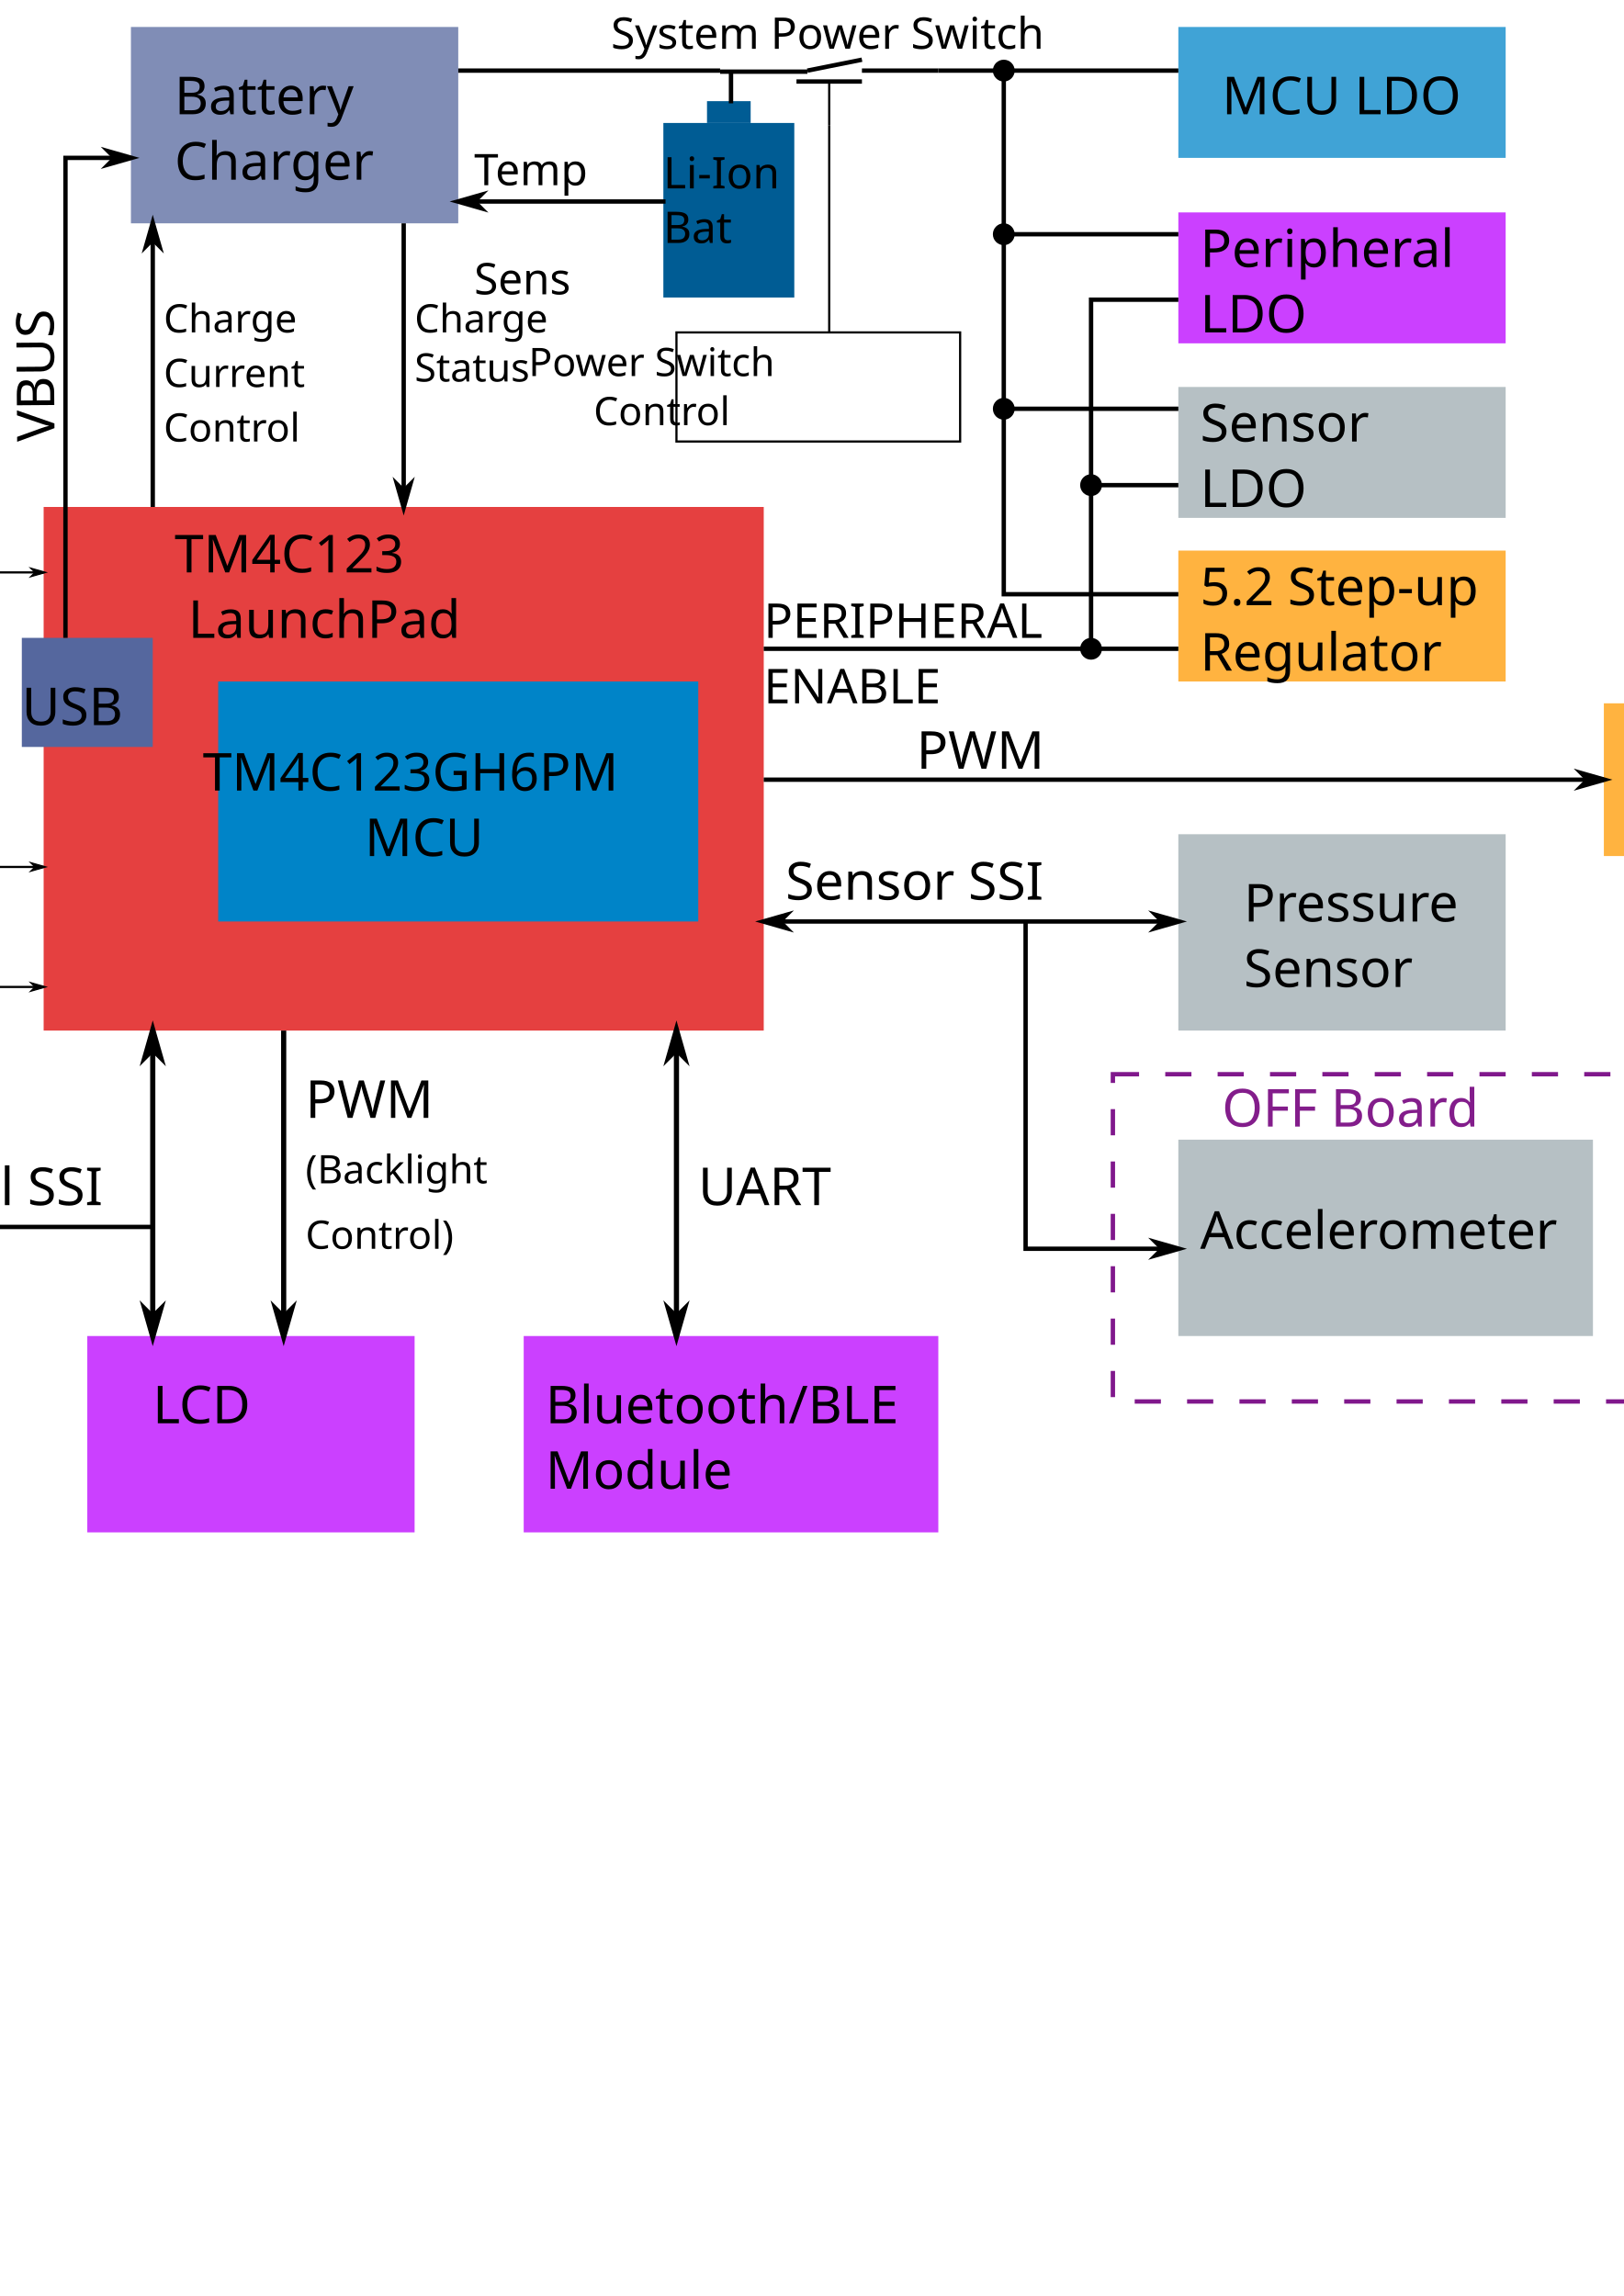
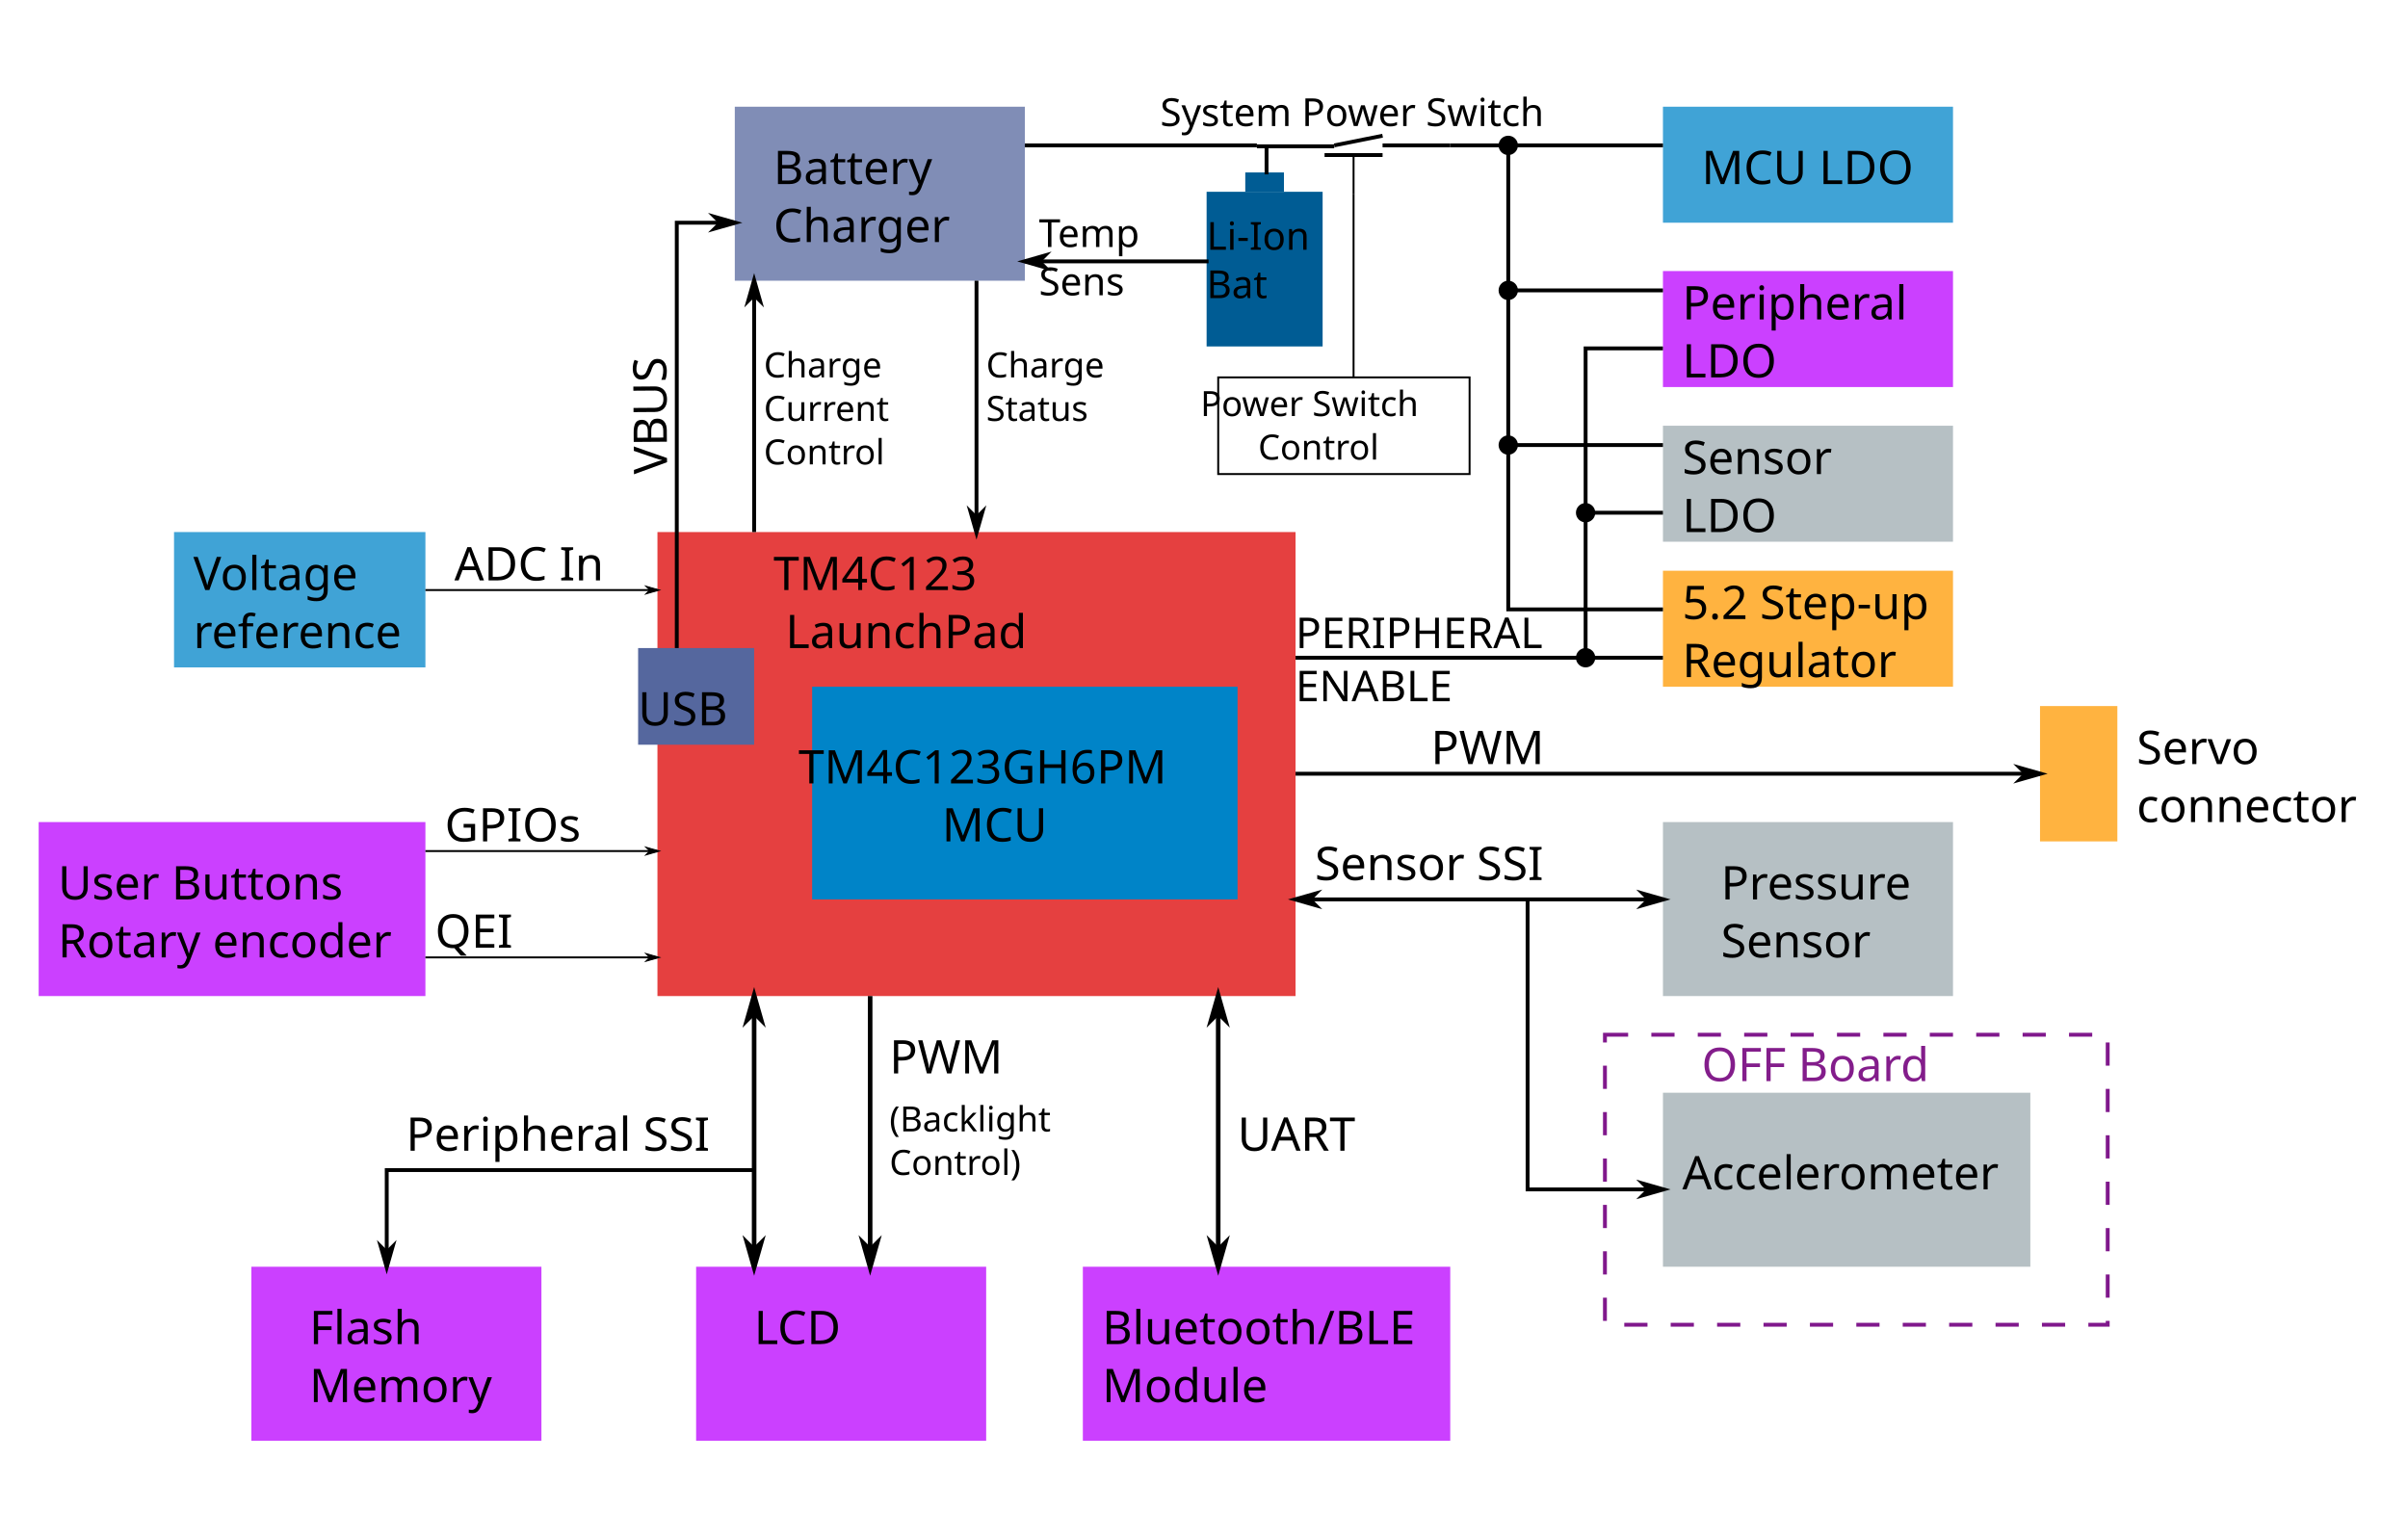
- <svg xmlns="http://www.w3.org/2000/svg" xmlns:ns1="http://www.openswatchbook.org/uri/2009/osb" width="744.094" height="1052.362" id="svg2" version="1.1">
+ <svg xmlns="http://www.w3.org/2000/svg" xmlns:ns1="http://www.openswatchbook.org/uri/2009/osb" width="1245.305" height="795.195" id="svg2" version="1.1">
  <defs id="defs4">
    <linearGradient id="linearGradient7254" ns1:paint="solid">
      <stop style="stop-color:#000000;stop-opacity:1;" offset="0" id="stop7256" />
    </linearGradient>
-     <marker orient="auto" refY="0.0" refX="0.0" id="Arrow1Mstart" style="overflow:visible">
-       <path id="path4107" d="M 0.0,0.0 L 5.0,-5.0 L -12.5,0.0 L 5.0,5.0 L 0.0,0.0 z " style="fill-rule:evenodd;stroke:#000000;stroke-width:1.0pt;marker-start:none" transform="scale(0.4) translate(10,0)" />
-     </marker>
-     <marker orient="auto" refY="0.0" refX="0.0" id="Arrow2Lend" style="overflow:visible;">
-       <path id="path4122" style="font-size:12.0;fill-rule:evenodd;stroke-width:0.625;stroke-linejoin:round;" d="M 8.719,4.034 L -2.207,0.016 L 8.719,-4.002 C 6.973,-1.63 6.983,1.616 8.719,4.034 z " transform="scale(1.1) rotate(180) translate(1,0)" />
-     </marker>
-     <marker orient="auto" refY="0.0" refX="0.0" id="Arrow2Lstart" style="overflow:visible">
-       <path id="path4119" style="font-size:12.0;fill-rule:evenodd;stroke-width:0.625;stroke-linejoin:round" d="M 8.719,4.034 L -2.207,0.016 L 8.719,-4.002 C 6.973,-1.63 6.983,1.616 8.719,4.034 z " transform="scale(1.1) translate(1,0)" />
-     </marker>
-     <marker orient="auto" refY="0.0" refX="0.0" id="Arrow1Mend" style="overflow:visible;">
-       <path id="path4110" d="M 0.0,0.0 L 5.0,-5.0 L -12.5,0.0 L 5.0,5.0 L 0.0,0.0 z " style="fill-rule:evenodd;stroke:#000000;stroke-width:1.0pt;marker-start:none;" transform="scale(0.4) rotate(180) translate(10,0)" />
-     </marker>
-     <marker orient="auto" refY="0.0" refX="0.0" id="Arrow1Lend" style="overflow:visible;">
-       <path id="path4104" d="M 0.0,0.0 L 5.0,-5.0 L -12.5,0.0 L 5.0,5.0 L 0.0,0.0 z " style="fill-rule:evenodd;stroke:#000000;stroke-width:1.0pt;marker-start:none;" transform="scale(0.8) rotate(180) translate(12.5,0)" />
+     <marker orient="auto" refY="0" refX="0" id="Arrow1Mstart" style="overflow:visible">
+       <path id="path4107" d="M 0,0 5,-5 -12.5,0 5,5 0,0 z" style="fill-rule:evenodd;stroke:#000000;stroke-width:1pt;marker-start:none" transform="matrix(0.4,0,0,0.4,4,0)" />
+     </marker>
+     <marker orient="auto" refY="0" refX="0" id="Arrow2Lend" style="overflow:visible">
+       <path id="path4122" style="font-size:12px;fill-rule:evenodd;stroke-width:0.625;stroke-linejoin:round" d="M 8.719,4.034 -2.207,0.016 8.719,-4.002 c -1.745,2.372 -1.735,5.617 -6e-7,8.035 z" transform="matrix(-1.1,0,0,-1.1,-1.1,0)" />
+     </marker>
+     <marker orient="auto" refY="0" refX="0" id="Arrow2Lstart" style="overflow:visible">
+       <path id="path4119" style="font-size:12px;fill-rule:evenodd;stroke-width:0.625;stroke-linejoin:round" d="M 8.719,4.034 -2.207,0.016 8.719,-4.002 c -1.745,2.372 -1.735,5.617 -6e-7,8.035 z" transform="matrix(1.1,0,0,1.1,1.1,0)" />
+     </marker>
+     <marker orient="auto" refY="0" refX="0" id="Arrow1Mend" style="overflow:visible">
+       <path id="path4110" d="M 0,0 5,-5 -12.5,0 5,5 0,0 z" style="fill-rule:evenodd;stroke:#000000;stroke-width:1pt;marker-start:none" transform="matrix(-0.4,0,0,-0.4,-4,0)" />
+     </marker>
+     <marker orient="auto" refY="0" refX="0" id="Arrow1Lend" style="overflow:visible">
+       <path id="path4104" d="M 0,0 5,-5 -12.5,0 5,5 0,0 z" style="fill-rule:evenodd;stroke:#000000;stroke-width:1pt;marker-start:none" transform="matrix(-0.8,0,0,-0.8,-10,0)" />
    </marker>
  </defs>
-   <g id="layer1">
+   <g id="layer1" transform="translate(320,42.83313)">
    <rect style="opacity:0.75;fill:#dc0000" id="rect3043" width="330" height="240" x="20" y="232.362" />
    <rect style="fill:#0084c8" id="rect2987" width="220" height="110" x="100" y="312.362" />
    <text xml:space="preserve" style="font-size:24px;font-style:normal;font-weight:normal;text-align:center;line-height:125%;letter-spacing:0px;word-spacing:0px;text-anchor:middle;fill:#000000;fill-opacity:1;stroke:none;font-family:Sans" x="210" y="362.362" id="text3037">
      <tspan id="tspan3039" x="210" y="362.362">TM4C123GH6PM</tspan>
      <tspan x="210" y="392.362" id="tspan3041">MCU</tspan>
    </text>
    <text xml:space="preserve" style="font-size:24px;font-style:normal;font-weight:normal;line-height:125%;letter-spacing:0px;word-spacing:0px;fill:#000000;fill-opacity:1;stroke:none;font-family:Sans" x="80" y="262.362" id="text3049">
      <tspan id="tspan3051" x="80" y="262.362">TM4C123</tspan>
      <tspan x="80" y="292.362" id="tspan3053"> LaunchPad</tspan>
    </text>
    <rect style="opacity:0.75;fill:#55679e" id="rect3055" width="150" height="90" x="60" y="12.362" />
    <text xml:space="preserve" style="font-size:24px;font-style:normal;font-weight:normal;line-height:125%;letter-spacing:0px;word-spacing:0px;fill:#000000;fill-opacity:1;stroke:none;font-family:Sans" x="80" y="52.362" id="text3057">
      <tspan id="tspan3059" x="80" y="52.362">Battery</tspan>
      <tspan x="80" y="82.362" id="tspan3061">Charger</tspan>
    </text>
    <g id="g3945">
      <path id="path3075" d="m 330,32.842 40,0" style="fill:none;stroke:#000000;stroke-width:2;stroke-linecap:butt;stroke-linejoin:miter;stroke-miterlimit:4;stroke-opacity:1;stroke-dasharray:none" />
      <path id="path3079" d="m 370,32.362 25,-5 0,0" style="fill:none;stroke:#000000;stroke-width:2;stroke-linecap:butt;stroke-linejoin:miter;stroke-miterlimit:4;stroke-opacity:1;stroke-dasharray:none" />
      <path id="path3081" d="m 395,32.362 35,0 0,0" style="fill:none;stroke:#000000;stroke-width:2;stroke-linecap:butt;stroke-linejoin:miter;stroke-miterlimit:4;stroke-opacity:1;stroke-dasharray:none" />
      <path id="path3083" d="m 365,37.362 30,0 0,0" style="fill:none;stroke:#000000;stroke-width:2;stroke-linecap:butt;stroke-linejoin:miter;stroke-miterlimit:4;stroke-opacity:1;stroke-dasharray:none" />
      <path id="path3085" d="m 380,37.362 0,20 0,0" style="fill:none;stroke:#000000;stroke-width:1px;stroke-linecap:butt;stroke-linejoin:miter;stroke-opacity:1" />
    </g>
    <rect y="12.362" x="540" height="60" width="150" id="rect3855" style="opacity:0.75;fill:#0084c8" />
    <text id="text3857" y="52.362" x="560" style="font-size:24px;font-style:normal;font-weight:normal;line-height:125%;letter-spacing:0px;word-spacing:0px;fill:#000000;fill-opacity:1;stroke:none;font-family:Sans" xml:space="preserve">
      <tspan y="52.362" x="560" id="tspan3865">MCU LDO</tspan>
    </text>
    <rect style="opacity:0.75;fill:#ba00ff" id="rect3869" width="150" height="60" x="540" y="97.362" />
    <text xml:space="preserve" style="font-size:24px;font-style:normal;font-weight:normal;line-height:125%;letter-spacing:0px;word-spacing:0px;fill:#000000;fill-opacity:1;stroke:none;font-family:Sans" x="550" y="122.362" id="text3871">
      <tspan id="tspan3873" x="550" y="122.362">Peripheral</tspan>
      <tspan x="550" y="152.362" id="tspan3875">LDO</tspan>
    </text>
    <rect y="177.362" x="540" height="60" width="150" id="rect3877" style="opacity:0.75;fill:#9eabb0" />
    <text id="text3879" y="202.362" x="550" style="font-size:24px;font-style:normal;font-weight:normal;line-height:125%;letter-spacing:0px;word-spacing:0px;fill:#000000;fill-opacity:1;stroke:none;font-family:Sans" xml:space="preserve">
      <tspan y="202.362" x="550" id="tspan3881">Sensor</tspan>
      <tspan id="tspan3883" y="232.362" x="550">LDO</tspan>
    </text>
    <rect style="opacity:0.75;fill:#ff9900" id="rect3885" width="150" height="60" x="540" y="252.362" />
    <text xml:space="preserve" style="font-size:24px;font-style:normal;font-weight:normal;line-height:125%;letter-spacing:0px;word-spacing:0px;fill:#000000;fill-opacity:1;stroke:none;font-family:Sans" x="550" y="277.362" id="text3887">
      <tspan x="550" y="277.362" id="tspan3891">5.2 Step-up</tspan>
      <tspan x="550" y="307.362" id="tspan3895">Regulator</tspan>
    </text>
    <g id="g3938" transform="translate(64,14)">
      <rect y="42.362" x="240" height="80" width="60" id="rect3065" style="fill:#005c94" />
      <rect y="32.362" x="260" height="10" width="20" id="rect3073" style="fill:#005c94" />
      <text id="text3897" y="72.362" x="240" style="font-size:20px;font-style:normal;font-weight:normal;line-height:125%;letter-spacing:0px;word-spacing:0px;fill:#000000;fill-opacity:1;stroke:none;font-family:Sans" xml:space="preserve">
        <tspan y="72.362" x="240" id="tspan3899">Li-Ion</tspan>
        <tspan id="tspan3903" y="97.362" x="240">Bat</tspan>
      </text>
    </g>
    <rect y="382.362" x="540" height="90" width="150" id="rect3979" style="opacity:0.75;fill:#9eabb0" />
    <text id="text3981" y="422.362" x="570" style="font-size:24px;font-style:normal;font-weight:normal;line-height:125%;letter-spacing:0px;word-spacing:0px;fill:#000000;fill-opacity:1;stroke:none;font-family:Sans" xml:space="preserve">
      <tspan id="tspan3985" y="422.362" x="570">Pressure</tspan>
      <tspan y="452.362" x="570" id="tspan3989">Sensor</tspan>
    </text>
    <rect style="opacity:0.75;fill:#9eabb0" id="rect3991" width="190" height="90" x="540" y="522.362" />
    <text xml:space="preserve" style="font-size:24px;font-style:normal;font-weight:normal;line-height:125%;letter-spacing:0px;word-spacing:0px;fill:#000000;fill-opacity:1;stroke:none;font-family:Sans" x="550" y="572.362" id="text3993">
      <tspan id="tspan3997" x="550" y="572.362">Accelerometer</tspan>
    </text>
    <rect style="opacity:0.75;fill:#ba00ff" id="rect4016" width="150" height="90" x="-190" y="612.362" />
    <text xml:space="preserve" style="font-size:24px;font-style:normal;font-weight:normal;line-height:125%;letter-spacing:0px;word-spacing:0px;fill:#000000;fill-opacity:1;stroke:none;font-family:Sans" x="-160" y="652.362" id="text4018">
      <tspan id="tspan4022" x="-160" y="652.362">Flash </tspan>
      <tspan x="-160" y="682.362" id="tspan4026">Memory</tspan>
    </text>
    <rect y="612.362" x="40" height="90" width="150" id="rect4028" style="opacity:0.75;fill:#ba00ff" />
    <text id="text4030" y="652.362" x="70" style="font-size:24px;font-style:normal;font-weight:normal;line-height:125%;letter-spacing:0px;word-spacing:0px;fill:#000000;fill-opacity:1;stroke:none;font-family:Sans" xml:space="preserve">
      <tspan id="tspan4034" y="652.362" x="70">LCD</tspan>
    </text>
    <text xml:space="preserve" style="font-size:40px;font-style:normal;font-weight:normal;line-height:125%;letter-spacing:0px;word-spacing:0px;fill:#000000;fill-opacity:1;stroke:none;font-family:Sans" x="184.636" y="744.295" id="text4038">
      <tspan id="tspan4042" x="184.636" y="744.295" />
    </text>
    <rect y="382.362" x="-300" height="90" width="200" id="rect4046" style="opacity:0.75;fill:#ba00ff" />
    <text id="text4048" y="422.362" x="-290" style="font-size:24px;font-style:normal;font-weight:normal;line-height:125%;letter-spacing:0px;word-spacing:0px;fill:#000000;fill-opacity:1;stroke:none;font-family:Sans" xml:space="preserve">
      <tspan id="tspan4052" y="422.362" x="-290">User Buttons</tspan>
      <tspan y="452.362" x="-290" id="tspan4056">Rotary encoder</tspan>
    </text>
-     <flowRoot xml:space="preserve" id="flowRoot4058" style="fill:black;stroke:none;stroke-opacity:1;stroke-width:1px;stroke-linejoin:miter;stroke-linecap:butt;fill-opacity:1;font-family:Sans;font-style:normal;font-weight:normal;font-size:40px;line-height:125%;letter-spacing:0px;word-spacing:0px">
+     <flowRoot xml:space="preserve" id="flowRoot4058" style="font-size:40px;font-style:normal;font-weight:normal;line-height:125%;letter-spacing:0px;word-spacing:0px;fill:#000000;fill-opacity:1;stroke:none;font-family:Sans">
      <flowRegion id="flowRegion4060">
        <rect id="rect4062" width="187.696" height="121.391" x="26.522" y="470.912" />
      </flowRegion>
      <flowPara id="flowPara4064" />
    </flowRoot>
    <rect y="232.362" x="-230" height="70" width="130" id="rect4066" style="opacity:0.75;fill:#0084c8" />
    <text id="text4068" y="262.362" x="-220" style="font-size:24px;font-style:normal;font-weight:normal;line-height:125%;letter-spacing:0px;word-spacing:0px;fill:#000000;fill-opacity:1;stroke:none;font-family:Sans" xml:space="preserve">
      <tspan id="tspan4072" y="262.362" x="-220">Voltage</tspan>
      <tspan y="292.362" x="-220" id="tspan4076">reference</tspan>
    </text>
    <text xml:space="preserve" style="font-size:20px;font-style:normal;font-weight:normal;line-height:125%;letter-spacing:0px;word-spacing:0px;fill:#000000;fill-opacity:1;stroke:none;font-family:Sans" x="280" y="22.362" id="text4078">
      <tspan id="tspan4080" x="280" y="22.362">System Power Switch</tspan>
    </text>
    <rect style="fill:#55679e;stroke-width:2;stroke-miterlimit:4;stroke-dasharray:none" id="rect4090" width="60" height="50" x="10" y="292.362" />
    <text xml:space="preserve" style="font-size:24px;font-style:normal;font-weight:normal;line-height:125%;letter-spacing:0px;word-spacing:0px;fill:#000000;fill-opacity:1;stroke:none;font-family:Sans" x="10" y="332.362" id="text4092">
      <tspan id="tspan4094" x="10" y="332.362">USB</tspan>
    </text>
-     <path style="fill:none;stroke:#000000;stroke-width:2;stroke-linecap:butt;stroke-linejoin:miter;stroke-opacity:1;stroke-miterlimit:4;stroke-dasharray:none;marker-end:url(#Arrow1Mend)" d="m 30,292.362 0,-220 30,0" id="path4096" />
+     <path style="fill:none;stroke:#000000;stroke-width:2;stroke-linecap:butt;stroke-linejoin:miter;stroke-miterlimit:4;stroke-opacity:1;stroke-dasharray:none;marker-end:url(#Arrow1Mend)" d="m 30,292.362 0,-220 30,0" id="path4096" />
    <path style="fill:none;stroke:#000000;stroke-width:2;stroke-linecap:butt;stroke-linejoin:miter;stroke-miterlimit:4;stroke-opacity:1;stroke-dasharray:none" d="m 330,32.362 -120,0" id="path4728" />
-     <path style="fill:none;stroke:#000000;stroke-width:2;stroke-linecap:butt;stroke-linejoin:miter;stroke-opacity:1;stroke-miterlimit:4;stroke-dasharray:none" d="m 430,32.362 110,0 0,0" id="path4730" />
-     <path style="fill:none;stroke:#000000;stroke-width:2;stroke-linecap:butt;stroke-linejoin:miter;stroke-opacity:1;stroke-miterlimit:4;stroke-dasharray:none" d="m 460,32.362 0,240 80,0" id="path4732" />
-     <path style="fill:none;stroke:#000000;stroke-width:2;stroke-linecap:butt;stroke-linejoin:miter;stroke-opacity:1;stroke-miterlimit:4;stroke-dasharray:none" d="m 540,187.362 -80,0" id="path4734" />
-     <path style="fill:none;stroke:#000000;stroke-width:2;stroke-linecap:butt;stroke-linejoin:miter;stroke-opacity:1;stroke-miterlimit:4;stroke-dasharray:none" d="m 540,107.362 -80,0" id="path4736" />
-     <path style="fill:none;stroke:#000000;stroke-width:2;stroke-linecap:butt;stroke-linejoin:miter;stroke-opacity:1;stroke-miterlimit:4;stroke-dasharray:none" d="m 540,297.362 -190,0" id="path4738" />
-     <path style="fill:none;stroke:#000000;stroke-width:2;stroke-linecap:butt;stroke-linejoin:miter;stroke-opacity:1;stroke-miterlimit:4;stroke-dasharray:none" d="m 540,137.362 -40,0 0,160" id="path4740" />
-     <path style="fill:none;stroke:#000000;stroke-width:2;stroke-linecap:butt;stroke-linejoin:miter;stroke-opacity:1;stroke-miterlimit:4;stroke-dasharray:none" d="m 540,222.362 -40,0" id="path4742" />
-     <path style="fill:#000000;stroke-width:2;stroke-miterlimit:4;stroke-dasharray:none" id="path4744" d="m 465,107.362 a 5,5 0 1 1 -10,0 5,5 0 1 1 10,0 z" />
-     <path style="fill:#000000;stroke-width:2;stroke-miterlimit:4;stroke-dasharray:none" id="path4746" d="m 465,187.362 a 5,5 0 1 1 -10,0 5,5 0 1 1 10,0 z" />
-     <path style="fill:#000000;stroke-width:2;stroke-miterlimit:4;stroke-dasharray:none" id="path4748" d="m 465,32.362 a 5,5 0 1 1 -10,0 5,5 0 1 1 10,0 z" />
-     <path style="fill:#000000;stroke-width:2;stroke-miterlimit:4;stroke-dasharray:none" id="path4750" d="m 505,222.362 a 5,5 0 1 1 -10,0 5,5 0 1 1 10,0 z" />
-     <path style="fill:#000000;stroke-width:2;stroke-miterlimit:4;stroke-dasharray:none" id="path4752" d="m 505,297.362 a 5,5 0 1 1 -10,0 5,5 0 1 1 10,0 z" />
+     <path style="fill:none;stroke:#000000;stroke-width:2;stroke-linecap:butt;stroke-linejoin:miter;stroke-miterlimit:4;stroke-opacity:1;stroke-dasharray:none" d="m 430,32.362 110,0 0,0" id="path4730" />
+     <path style="fill:none;stroke:#000000;stroke-width:2;stroke-linecap:butt;stroke-linejoin:miter;stroke-miterlimit:4;stroke-opacity:1;stroke-dasharray:none" d="m 460,32.362 0,240 80,0" id="path4732" />
+     <path style="fill:none;stroke:#000000;stroke-width:2;stroke-linecap:butt;stroke-linejoin:miter;stroke-miterlimit:4;stroke-opacity:1;stroke-dasharray:none" d="m 540,187.362 -80,0" id="path4734" />
+     <path style="fill:none;stroke:#000000;stroke-width:2;stroke-linecap:butt;stroke-linejoin:miter;stroke-miterlimit:4;stroke-opacity:1;stroke-dasharray:none" d="m 540,107.362 -80,0" id="path4736" />
+     <path style="fill:none;stroke:#000000;stroke-width:2;stroke-linecap:butt;stroke-linejoin:miter;stroke-miterlimit:4;stroke-opacity:1;stroke-dasharray:none" d="m 540,297.362 -190,0" id="path4738" />
+     <path style="fill:none;stroke:#000000;stroke-width:2;stroke-linecap:butt;stroke-linejoin:miter;stroke-miterlimit:4;stroke-opacity:1;stroke-dasharray:none" d="m 540,137.362 -40,0 0,160" id="path4740" />
+     <path style="fill:none;stroke:#000000;stroke-width:2;stroke-linecap:butt;stroke-linejoin:miter;stroke-miterlimit:4;stroke-opacity:1;stroke-dasharray:none" d="m 540,222.362 -40,0" id="path4742" />
+     <path style="fill:#000000;stroke-width:2;stroke-miterlimit:4;stroke-dasharray:none" id="path4744" d="m 465,107.362 c 0,2.761 -2.239,5 -5,5 -2.761,0 -5,-2.239 -5,-5 0,-2.761 2.239,-5 5,-5 2.761,0 5,2.239 5,5 z" />
+     <path style="fill:#000000;stroke-width:2;stroke-miterlimit:4;stroke-dasharray:none" id="path4746" d="m 465,187.362 c 0,2.761 -2.239,5 -5,5 -2.761,0 -5,-2.239 -5,-5 0,-2.761 2.239,-5 5,-5 2.761,0 5,2.239 5,5 z" />
+     <path style="fill:#000000;stroke-width:2;stroke-miterlimit:4;stroke-dasharray:none" id="path4748" d="m 465,32.362 c 0,2.761 -2.239,5 -5,5 -2.761,0 -5,-2.239 -5,-5 0,-2.761 2.239,-5 5,-5 2.761,0 5,2.239 5,5 z" />
+     <path style="fill:#000000;stroke-width:2;stroke-miterlimit:4;stroke-dasharray:none" id="path4750" d="m 505,222.362 c 0,2.761 -2.239,5 -5,5 -2.761,0 -5,-2.239 -5,-5 0,-2.761 2.239,-5 5,-5 2.761,0 5,2.239 5,5 z" />
+     <path style="fill:#000000;stroke-width:2;stroke-miterlimit:4;stroke-dasharray:none" id="path4752" d="m 505,297.362 c 0,2.761 -2.239,5 -5,5 -2.761,0 -5,-2.239 -5,-5 0,-2.761 2.239,-5 5,-5 2.761,0 5,2.239 5,5 z" />
    <text xml:space="preserve" style="font-size:24px;font-style:normal;font-weight:normal;line-height:125%;letter-spacing:0px;word-spacing:0px;fill:#000000;fill-opacity:1;stroke:none;font-family:Sans" x="-202.537" y="23.544" id="text4754" transform="matrix(-0.00719365,-0.9999741,0.9999741,-0.00719365,0,0)">
      <tspan id="tspan4756" x="-202.537" y="23.544">VBUS</tspan>
    </text>
    <text xml:space="preserve" style="font-size:22px;font-style:normal;font-weight:normal;line-height:125%;letter-spacing:0px;word-spacing:0px;fill:#000000;fill-opacity:1;stroke:none;font-family:Sans" x="350" y="292.362" id="text4762">
      <tspan id="tspan4764" x="350" y="292.362">PERIPHERAL</tspan>
-       <tspan x="350" y="322.362" id="tspan4766">ENABLE</tspan>
-     </text>
-     <path style="fill:none;stroke:#000000;stroke-width:2;stroke-linecap:butt;stroke-linejoin:miter;stroke-opacity:1;stroke-miterlimit:4;stroke-dasharray:none" d="m 335,47.362 0,-15 0,0" id="path4768" />
-     <path style="fill:none;stroke:#000000;stroke-width:2;stroke-linecap:butt;stroke-linejoin:miter;stroke-opacity:1;stroke-miterlimit:4;stroke-dasharray:none;marker-start:none;marker-end:url(#Arrow1Mend)" d="m 305,92.362 -95,0" id="path4770" />
+       <tspan x="350" y="319.862" id="tspan4766">ENABLE</tspan>
+     </text>
+     <path style="fill:none;stroke:#000000;stroke-width:2;stroke-linecap:butt;stroke-linejoin:miter;stroke-miterlimit:4;stroke-opacity:1;stroke-dasharray:none" d="m 335,47.362 0,-15 0,0" id="path4768" />
+     <path style="fill:none;stroke:#000000;stroke-width:2;stroke-linecap:butt;stroke-linejoin:miter;stroke-miterlimit:4;stroke-opacity:1;stroke-dasharray:none;marker-start:none;marker-end:url(#Arrow1Mend)" d="m 305,92.362 -95,0" id="path4770" />
    <text xml:space="preserve" style="font-size:20px;font-style:normal;font-weight:normal;line-height:125%;letter-spacing:0px;word-spacing:0px;fill:#000000;fill-opacity:1;stroke:none;font-family:Sans" x="217.295" y="84.903" id="text4772">
      <tspan id="tspan4774" x="217.295" y="84.903">Temp</tspan>
-       <tspan x="217.295" y="134.903" id="tspan4776">Sens</tspan>
+       <tspan x="217.295" y="109.903" id="tspan4776">Sens</tspan>
    </text>
    <path style="fill:none;stroke:#000000;stroke-width:2.366;stroke-linecap:butt;stroke-linejoin:miter;stroke-miterlimit:4;stroke-opacity:1;stroke-dasharray:none;marker-start:url(#Arrow1Mstart);marker-end:url(#Arrow1Mend)" d="m 70,472.362 0,126 0,14" id="path4778" />
    <path style="fill:none;stroke:#000000;stroke-width:2;stroke-linecap:butt;stroke-linejoin:miter;stroke-miterlimit:4;stroke-opacity:1;stroke-dasharray:none;marker-start:none;marker-end:url(#Arrow1Mend)" d="m 70,562.362 -190,0 0,50" id="path5726" />
-     <path style="fill:none;stroke:#000000;stroke-width:2;stroke-linecap:butt;stroke-linejoin:miter;stroke-opacity:1;stroke-miterlimit:4;stroke-dasharray:none;marker-start:url(#Arrow1Mstart);marker-end:url(#Arrow1Mend)" d="m 350,422.362 190,0" id="path6298" />
-     <path style="fill:none;stroke:#000000;stroke-width:2;stroke-linecap:butt;stroke-linejoin:miter;stroke-opacity:1;stroke-miterlimit:4;stroke-dasharray:none;marker-end:none;marker-start:url(#Arrow1Mstart)" d="m 540,572.362 -70,0 0,-150" id="path6680" />
-     <path style="fill:none;stroke:#80188c;stroke-width:2;stroke-linecap:butt;stroke-linejoin:miter;stroke-opacity:1;stroke-miterlimit:4;stroke-dasharray:12, 12;stroke-dashoffset:0" d="m 510,492.362 260,0 0,150 -260,0 z" id="path7252" />
+     <path style="fill:none;stroke:#000000;stroke-width:2;stroke-linecap:butt;stroke-linejoin:miter;stroke-miterlimit:4;stroke-opacity:1;stroke-dasharray:none;marker-start:url(#Arrow1Mstart);marker-end:url(#Arrow1Mend)" d="m 350,422.362 190,0" id="path6298" />
+     <path style="fill:none;stroke:#000000;stroke-width:2;stroke-linecap:butt;stroke-linejoin:miter;stroke-miterlimit:4;stroke-opacity:1;stroke-dasharray:none;marker-start:url(#Arrow1Mstart);marker-end:none" d="m 540,572.362 -70,0 0,-150" id="path6680" />
+     <path style="fill:none;stroke:#80188c;stroke-width:2;stroke-linecap:butt;stroke-linejoin:miter;stroke-miterlimit:4;stroke-opacity:1;stroke-dasharray:12, 12;stroke-dashoffset:0" d="m 510,492.362 260,0 0,150 -260,0 z" id="path7252" />
    <text xml:space="preserve" style="font-size:24px;font-style:normal;font-weight:normal;line-height:125%;letter-spacing:0px;word-spacing:0px;fill:#831d8b;fill-opacity:1;stroke:none;font-family:Sans" x="560" y="516.362" id="text7260">
      <tspan id="tspan7262" x="560" y="516.362">OFF Board</tspan>
    </text>
    <text xml:space="preserve" style="font-size:24px;font-style:normal;font-weight:normal;line-height:125%;letter-spacing:0px;word-spacing:0px;fill:#000000;fill-opacity:1;stroke:none;font-family:Sans" x="-110" y="552.362" id="text7264">
      <tspan id="tspan7266" x="-110" y="552.362">Peripheral SSI</tspan>
    </text>
    <text id="text7268" y="412.362" x="360" style="font-size:24px;font-style:normal;font-weight:normal;line-height:125%;letter-spacing:0px;word-spacing:0px;fill:#000000;fill-opacity:1;stroke:none;font-family:Sans" xml:space="preserve">
      <tspan y="412.362" x="360" id="tspan7270">Sensor SSI</tspan>
    </text>
    <rect y="612.362" x="240" height="90" width="190" id="rect7652" style="opacity:0.75;fill:#ba00ff" />
    <text id="text7654" y="652.362" x="250" style="font-size:24px;font-style:normal;font-weight:normal;line-height:125%;letter-spacing:0px;word-spacing:0px;fill:#000000;fill-opacity:1;stroke:none;font-family:Sans" xml:space="preserve">
      <tspan y="652.362" x="250" id="tspan7656">Bluetooth/BLE </tspan>
      <tspan id="tspan7658" y="682.362" x="250">Module</tspan>
    </text>
    <path id="path7660" d="m 310,472.362 0,126 0,14" style="fill:none;stroke:#000000;stroke-width:2.366;stroke-linecap:butt;stroke-linejoin:miter;stroke-miterlimit:4;stroke-opacity:1;stroke-dasharray:none;marker-start:url(#Arrow1Mstart);marker-end:url(#Arrow1Mend)" />
    <text id="text7662" y="552.362" x="320" style="font-size:24px;font-style:normal;font-weight:normal;line-height:125%;letter-spacing:0px;word-spacing:0px;fill:#000000;fill-opacity:1;stroke:none;font-family:Sans" xml:space="preserve">
      <tspan y="552.362" x="320" id="tspan7664">UART</tspan>
    </text>
    <path style="fill:none;stroke:#000000;stroke-width:1px;stroke-linecap:butt;stroke-linejoin:miter;stroke-opacity:1;marker-start:none;marker-end:url(#Arrow1Mend)" d="m -100,452.362 120,0 0,0" id="path7666" />
    <text xml:space="preserve" style="font-size:24px;font-style:normal;font-weight:normal;line-height:125%;letter-spacing:0px;word-spacing:0px;fill:#000000;fill-opacity:1;stroke:none;font-family:Sans" x="-90" y="392.362" id="text8618">
      <tspan x="-90" y="392.362" id="tspan8622">GPIOs</tspan>
    </text>
    <path id="path8624" d="m -100,262.362 120,0 0,0" style="fill:none;stroke:#000000;stroke-width:1px;stroke-linecap:butt;stroke-linejoin:miter;stroke-opacity:1;marker-start:none;marker-end:url(#Arrow1Mend)" />
    <text id="text8626" y="257.362" x="-85" style="font-size:24px;font-style:normal;font-weight:normal;line-height:125%;letter-spacing:0px;word-spacing:0px;fill:#000000;fill-opacity:1;stroke:none;font-family:Sans" xml:space="preserve">
      <tspan id="tspan8630" y="257.362" x="-85">ADC In</tspan>
    </text>
-     <rect style="fill:#ff9a00;fill-opacity:0.749;stroke:none;stroke-width:2;stroke-miterlimit:4;stroke-opacity:1;stroke-dasharray:12, 12;stroke-dashoffset:0" id="rect8634" width="40" height="70" x="735" y="322.362" />
-     <path style="fill:none;stroke:#000000;stroke-width:2;stroke-linecap:butt;stroke-linejoin:miter;stroke-opacity:1;stroke-miterlimit:4;stroke-dasharray:none;marker-end:url(#Arrow1Mend)" d="m 350,357.362 385,0" id="path8636" />
+     <rect style="fill:#ff9a00;fill-opacity:0.749;stroke:none" id="rect8634" width="40" height="70" x="735" y="322.362" />
+     <path style="fill:none;stroke:#000000;stroke-width:2;stroke-linecap:butt;stroke-linejoin:miter;stroke-miterlimit:4;stroke-opacity:1;stroke-dasharray:none;marker-end:url(#Arrow1Mend)" d="m 350,357.362 385,0" id="path8636" />
    <text xml:space="preserve" style="font-size:24px;font-style:normal;font-weight:normal;line-height:125%;letter-spacing:0px;word-spacing:0px;fill:#000000;fill-opacity:1;stroke:none;font-family:Sans" x="785" y="352.362" id="text8828">
      <tspan id="tspan8830" x="785" y="352.362">Servo</tspan>
      <tspan x="785" y="382.362" id="tspan8832">connector</tspan>
    </text>
    <text xml:space="preserve" style="font-size:24px;font-style:normal;font-weight:normal;line-height:125%;letter-spacing:0px;word-spacing:0px;fill:#000000;fill-opacity:1;stroke:none;font-family:Sans" x="420" y="352.362" id="text8834">
      <tspan id="tspan8836" x="420" y="352.362">PWM</tspan>
    </text>
    <path id="path8838" d="m 130,472.362 0,126 0,14" style="fill:none;stroke:#000000;stroke-width:2.366;stroke-linecap:butt;stroke-linejoin:miter;stroke-miterlimit:4;stroke-opacity:1;stroke-dasharray:none;marker-start:none;marker-end:url(#Arrow1Mend)" />
    <text xml:space="preserve" style="font-size:24px;font-style:normal;font-weight:normal;line-height:125%;letter-spacing:0px;word-spacing:0px;fill:#000000;fill-opacity:1;stroke:none;font-family:Sans" x="140" y="512.362" id="text8840">
      <tspan id="tspan8842" x="140" y="512.362">PWM</tspan>
    </text>
    <text id="text8844" y="542.362" x="140" style="font-size:18px;font-style:normal;font-weight:normal;line-height:125%;letter-spacing:0px;word-spacing:0px;fill:#000000;fill-opacity:1;stroke:none;font-family:Sans" xml:space="preserve">
      <tspan y="542.362" x="140" id="tspan8846">(Backlight</tspan>
-       <tspan y="572.362" x="140" id="tspan8848">Control)</tspan>
-     </text>
-     <path style="fill:none;stroke:#000000;stroke-width:2;stroke-linecap:butt;stroke-linejoin:miter;stroke-opacity:1;stroke-miterlimit:4;stroke-dasharray:none;marker-end:url(#Arrow1Mend)" d="m 70,232.362 0,-130" id="path9040" />
+       <tspan y="564.862" x="140" id="tspan8848">Control)</tspan>
+     </text>
+     <path style="fill:none;stroke:#000000;stroke-width:2;stroke-linecap:butt;stroke-linejoin:miter;stroke-miterlimit:4;stroke-opacity:1;stroke-dasharray:none;marker-end:url(#Arrow1Mend)" d="m 70,232.362 0,-130" id="path9040" />
    <text id="text9232" y="152.362" x="75" style="font-size:18px;font-style:normal;font-weight:normal;line-height:125%;letter-spacing:0px;word-spacing:0px;fill:#000000;fill-opacity:1;stroke:none;font-family:Sans" xml:space="preserve">
      <tspan id="tspan9236" y="152.362" x="75">Charge</tspan>
-       <tspan y="177.362" x="75" id="tspan9240">Current</tspan>
-       <tspan y="202.362" x="75" id="tspan9242">Control</tspan>
-     </text>
-     <path id="path9244" d="m 185,232.362 0,-130" style="fill:none;stroke:#000000;stroke-width:2;stroke-linecap:butt;stroke-linejoin:miter;stroke-miterlimit:4;stroke-opacity:1;stroke-dasharray:none;marker-end:none;marker-start:url(#Arrow1Mstart)" />
+       <tspan y="174.862" x="75" id="tspan9240">Current</tspan>
+       <tspan y="197.362" x="75" id="tspan9242">Control</tspan>
+     </text>
+     <path id="path9244" d="m 185,232.362 0,-130" style="fill:none;stroke:#000000;stroke-width:2;stroke-linecap:butt;stroke-linejoin:miter;stroke-miterlimit:4;stroke-opacity:1;stroke-dasharray:none;marker-start:url(#Arrow1Mstart);marker-end:none" />
    <text xml:space="preserve" style="font-size:18px;font-style:normal;font-weight:normal;line-height:125%;letter-spacing:0px;word-spacing:0px;fill:#000000;fill-opacity:1;stroke:none;font-family:Sans" x="190" y="152.362" id="text9626">
      <tspan x="190" y="152.362" id="tspan9628">Charge</tspan>
      <tspan id="tspan9632" x="190" y="174.862">Status</tspan>
    </text>
    <path style="fill:none;stroke:#000000;stroke-width:1px;stroke-linecap:butt;stroke-linejoin:miter;stroke-opacity:1" d="m 380,57.362 0,95" id="path9636" />
-     <text id="text9638" y="172.362" x="373.592" style="font-size:18px;font-style:normal;font-weight:normal;line-height:125%;letter-spacing:0px;word-spacing:0px;fill:#000000;fill-opacity:1;stroke:none;font-family:Sans;text-anchor:middle;text-align:center" xml:space="preserve">
-       <tspan y="172.362" x="315" id="tspan9642">Power Switch</tspan>
-       <tspan y="194.862" x="315" id="tspan9646">Control</tspan>
+     <text id="text9638" y="172.362" x="373.592" style="font-size:18px;font-style:normal;font-weight:normal;text-align:center;line-height:125%;letter-spacing:0px;word-spacing:0px;text-anchor:middle;fill:#000000;fill-opacity:1;stroke:none;font-family:Sans" xml:space="preserve">
+       <tspan y="172.362" x="373.592" id="tspan9642">Power Switch</tspan>
+       <tspan y="194.862" x="373.592" id="tspan9646">Control</tspan>
    </text>
    <path style="fill:none;stroke:#000000;stroke-width:1px;stroke-linecap:butt;stroke-linejoin:miter;stroke-opacity:1" d="m 310,152.362 130,0 0,50 -130,0 z" id="path9648" />
    <path id="path9650" d="m -100,397.362 120,0 0,0" style="fill:none;stroke:#000000;stroke-width:1px;stroke-linecap:butt;stroke-linejoin:miter;stroke-opacity:1;marker-start:none;marker-end:url(#Arrow1Mend)" />
    <text id="text9654" y="447.362" x="-95" style="font-size:24px;font-style:normal;font-weight:normal;line-height:125%;letter-spacing:0px;word-spacing:0px;fill:#000000;fill-opacity:1;stroke:none;font-family:Sans" xml:space="preserve">
      <tspan id="tspan9656" y="447.362" x="-95">QEI</tspan>
    </text>
  </g>
</svg>
